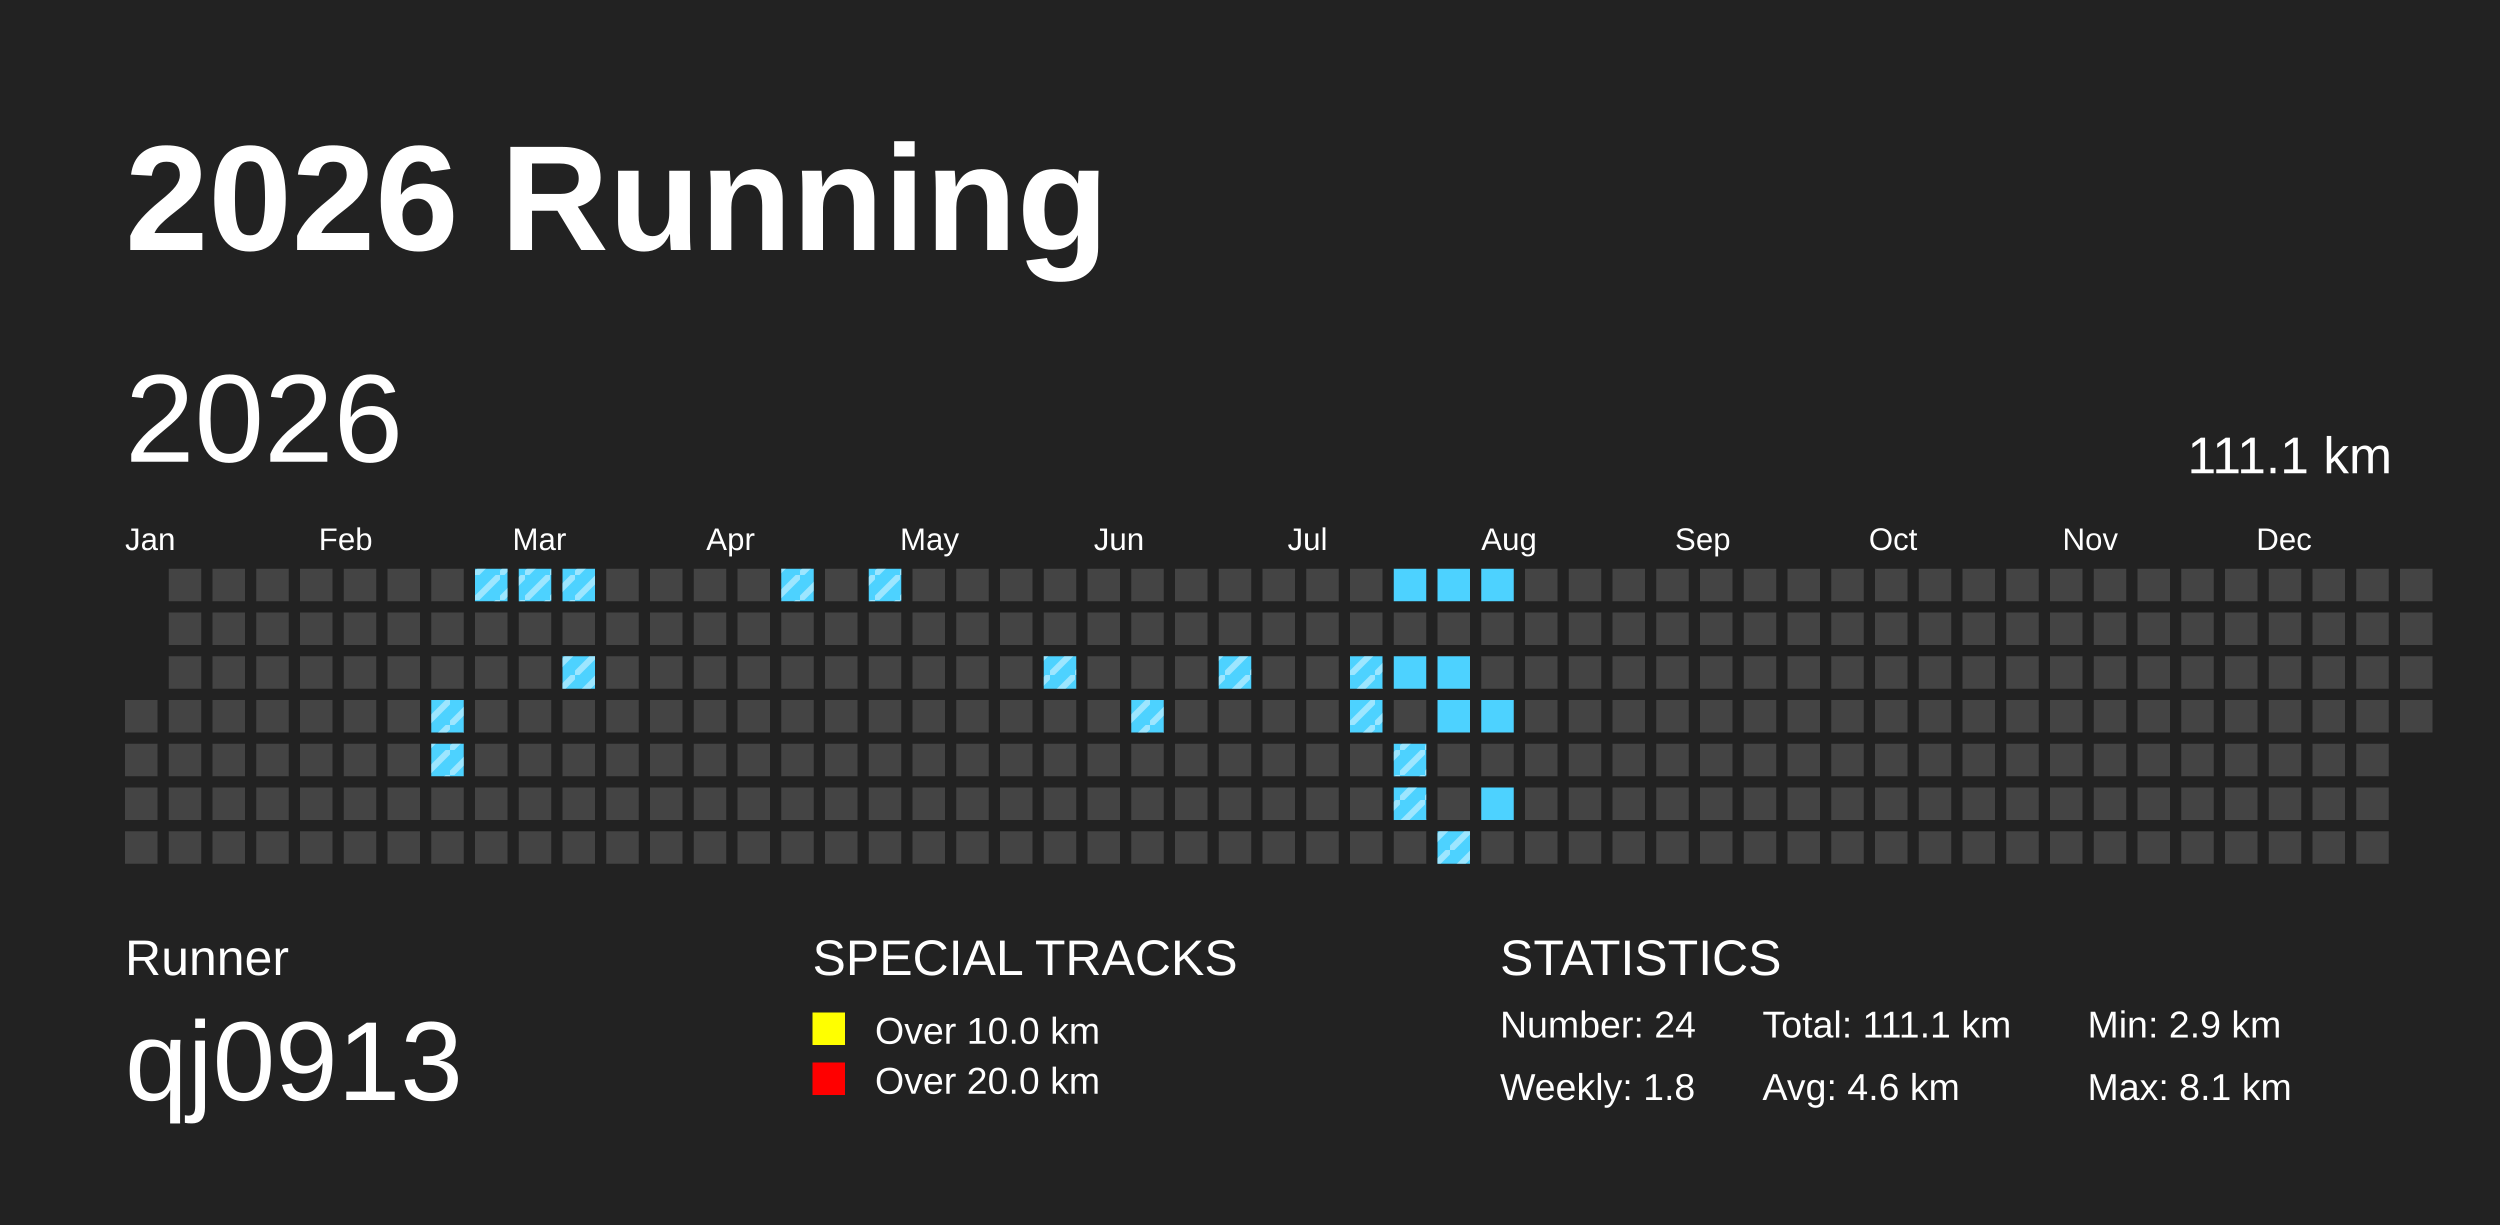
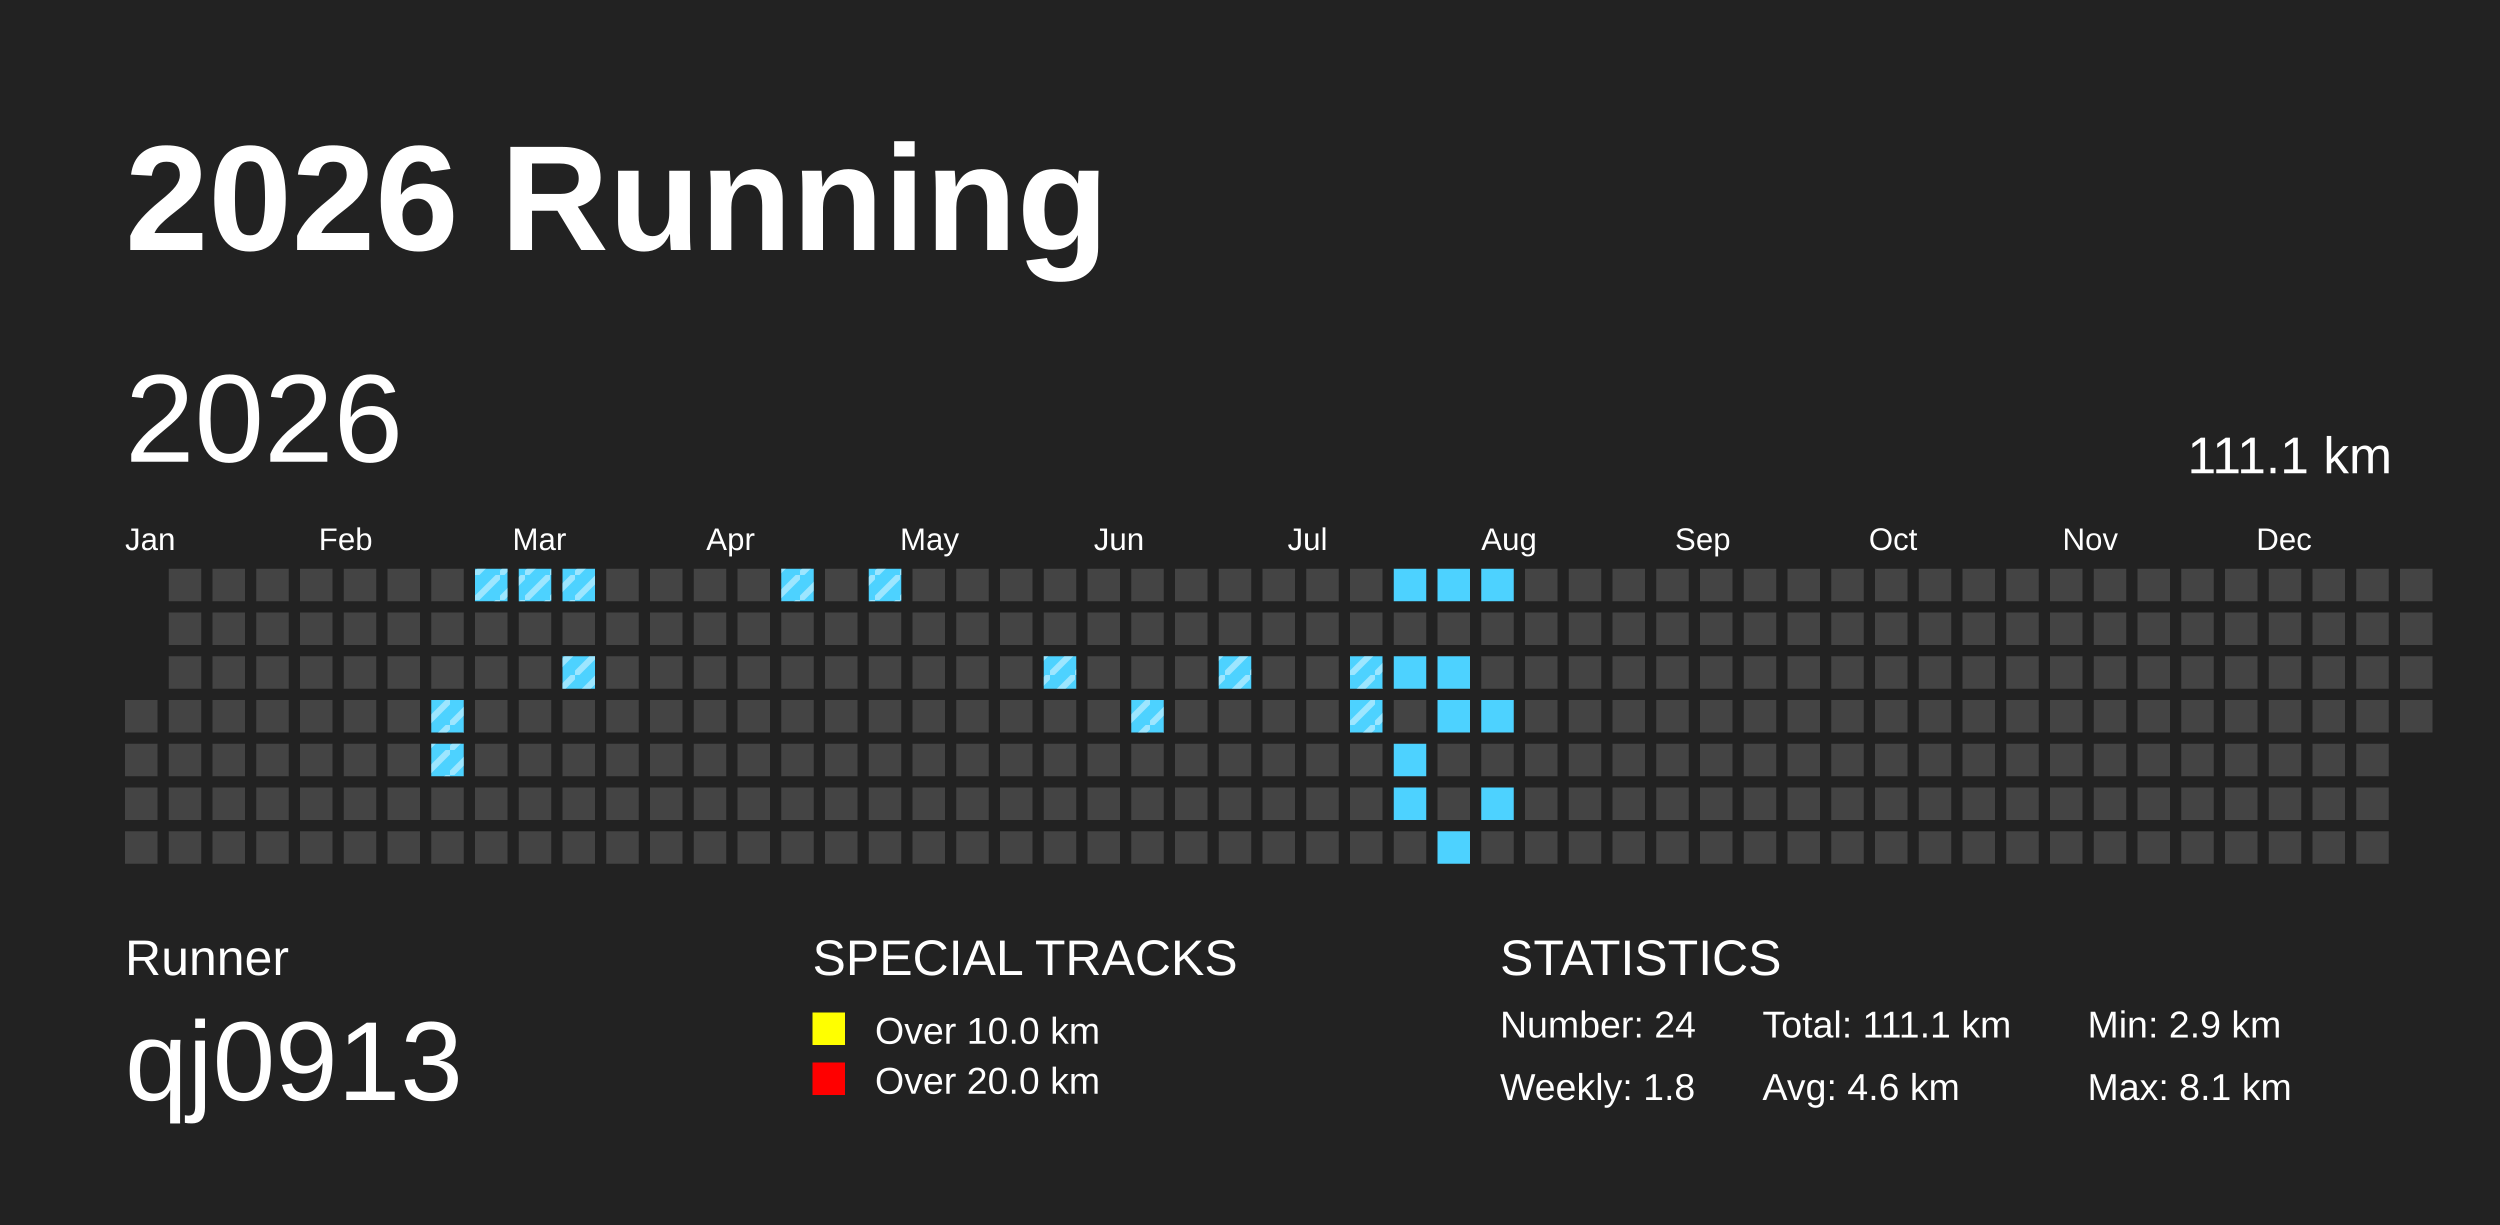
<svg xmlns="http://www.w3.org/2000/svg" baseProfile="full" height="98mm" version="1.1" viewBox="0,0,200,98" width="200mm">
  <defs>
    <pattern height="2" id="indoor-stripe" patternUnits="userSpaceOnUse" width="2">
      <line stroke="white" stroke-opacity="0.45" stroke-width="0.5" x1="0" x2="2" y1="2" y2="0" />
    </pattern>
  </defs>
  <rect fill="#222222" height="98" width="200" x="0" y="0" />
  <text fill="#FFFFFF" style="font-size:12px; font-family:Arial; font-weight:bold;" x="10" y="20">2026 Running</text>
  <text fill="#FFFFFF" style="font-size:4px; font-family:Arial" x="10" y="78">Runner</text>
  <text fill="#FFFFFF" style="font-size:9px; font-family:Arial" x="10" y="88">qj0913</text>
  <text fill="#FFFFFF" style="font-size:4px; font-family:Arial" x="65" y="78">SPECIAL TRACKS</text>
  <rect fill="yellow" height="2.6" width="2.6" x="65" y="81" />
  <text fill="#FFFFFF" style="font-size:3px; font-family:Arial" x="70" y="83.5">Over 10.0 km</text>
  <rect fill="red" height="2.6" width="2.6" x="65" y="85" />
  <text fill="#FFFFFF" style="font-size:3px; font-family:Arial" x="70" y="87.5">Over 20.0 km</text>
  <text fill="#FFFFFF" style="font-size:4px; font-family:Arial" x="120" y="78">STATISTICS</text>
  <text fill="#FFFFFF" style="font-size:3px; font-family:Arial" x="120" y="83">Number: 24</text>
  <text fill="#FFFFFF" style="font-size:3px; font-family:Arial" x="120" y="88">Weekly: 1.8</text>
  <text fill="#FFFFFF" style="font-size:3px; font-family:Arial" x="141" y="83">Total: 111.1 km</text>
  <text fill="#FFFFFF" style="font-size:3px; font-family:Arial" x="141" y="88">Avg: 4.6 km</text>
  <text fill="#FFFFFF" style="font-size:3px; font-family:Arial" x="167" y="83">Min: 2.9 km</text>
  <text fill="#FFFFFF" style="font-size:3px; font-family:Arial" x="167" y="88">Max: 8.1 km</text>
  <text dominant-baseline="hanging" fill="#FFFFFF" style="font-size:10.0px; font-family:Arial;" x="10" y="30">2026</text>
  <text dominant-baseline="hanging" fill="#FFFFFF" style="font-size:4.125px; font-family:Arial;" x="175" y="35">111.1 km</text>
  <text fill="#FFFFFF" style="font-size:2.5px; font-family:Arial" x="10.0" y="44">Jan</text>
  <text fill="#FFFFFF" style="font-size:2.5px; font-family:Arial" x="25.5" y="44">Feb</text>
  <text fill="#FFFFFF" style="font-size:2.5px; font-family:Arial" x="41.0" y="44">Mar</text>
  <text fill="#FFFFFF" style="font-size:2.5px; font-family:Arial" x="56.5" y="44">Apr</text>
  <text fill="#FFFFFF" style="font-size:2.5px; font-family:Arial" x="72.0" y="44">May</text>
  <text fill="#FFFFFF" style="font-size:2.5px; font-family:Arial" x="87.5" y="44">Jun</text>
  <text fill="#FFFFFF" style="font-size:2.5px; font-family:Arial" x="103.0" y="44">Jul</text>
  <text fill="#FFFFFF" style="font-size:2.5px; font-family:Arial" x="118.5" y="44">Aug</text>
  <text fill="#FFFFFF" style="font-size:2.5px; font-family:Arial" x="134.0" y="44">Sep</text>
  <text fill="#FFFFFF" style="font-size:2.5px; font-family:Arial" x="149.5" y="44">Oct</text>
  <text fill="#FFFFFF" style="font-size:2.5px; font-family:Arial" x="165.0" y="44">Nov</text>
  <text fill="#FFFFFF" style="font-size:2.5px; font-family:Arial" x="180.5" y="44">Dec</text>
  <rect fill="#444444" height="2.6" width="2.6" x="10.0" y="56.0" />
  <rect fill="#444444" height="2.6" width="2.6" x="10.0" y="59.5" />
  <rect fill="#444444" height="2.6" width="2.6" x="10.0" y="63.0" />
  <rect fill="#444444" height="2.6" width="2.6" x="10.0" y="66.5" />
  <rect fill="#444444" height="2.6" width="2.6" x="13.5" y="45.5" />
  <rect fill="#444444" height="2.6" width="2.6" x="13.5" y="49.0" />
  <rect fill="#444444" height="2.6" width="2.6" x="13.5" y="52.5" />
  <rect fill="#444444" height="2.6" width="2.6" x="13.5" y="56.0" />
  <rect fill="#444444" height="2.6" width="2.6" x="13.5" y="59.5" />
  <rect fill="#444444" height="2.6" width="2.6" x="13.5" y="63.0" />
  <rect fill="#444444" height="2.6" width="2.6" x="13.5" y="66.5" />
  <rect fill="#444444" height="2.6" width="2.6" x="17.0" y="45.5" />
  <rect fill="#444444" height="2.6" width="2.6" x="17.0" y="49.0" />
  <rect fill="#444444" height="2.6" width="2.6" x="17.0" y="52.5" />
  <rect fill="#444444" height="2.6" width="2.6" x="17.0" y="56.0" />
  <rect fill="#444444" height="2.6" width="2.6" x="17.0" y="59.5" />
  <rect fill="#444444" height="2.6" width="2.6" x="17.0" y="63.0" />
  <rect fill="#444444" height="2.6" width="2.6" x="17.0" y="66.5" />
  <rect fill="#444444" height="2.6" width="2.6" x="20.5" y="45.5" />
  <rect fill="#444444" height="2.6" width="2.6" x="20.5" y="49.0" />
  <rect fill="#444444" height="2.6" width="2.6" x="20.5" y="52.5" />
  <rect fill="#444444" height="2.6" width="2.6" x="20.5" y="56.0" />
  <rect fill="#444444" height="2.6" width="2.6" x="20.5" y="59.5" />
  <rect fill="#444444" height="2.6" width="2.6" x="20.5" y="63.0" />
  <rect fill="#444444" height="2.6" width="2.6" x="20.5" y="66.5" />
  <rect fill="#444444" height="2.6" width="2.6" x="24.0" y="45.5" />
  <rect fill="#444444" height="2.6" width="2.6" x="24.0" y="49.0" />
  <rect fill="#444444" height="2.6" width="2.6" x="24.0" y="52.5" />
  <rect fill="#444444" height="2.6" width="2.6" x="24.0" y="56.0" />
  <rect fill="#444444" height="2.6" width="2.6" x="24.0" y="59.5" />
  <rect fill="#444444" height="2.6" width="2.6" x="24.0" y="63.0" />
  <rect fill="#444444" height="2.6" width="2.6" x="24.0" y="66.5" />
  <rect fill="#444444" height="2.6" width="2.6" x="27.5" y="45.5" />
  <rect fill="#444444" height="2.6" width="2.6" x="27.5" y="49.0" />
  <rect fill="#444444" height="2.6" width="2.6" x="27.5" y="52.5" />
  <rect fill="#444444" height="2.6" width="2.6" x="27.5" y="56.0" />
  <rect fill="#444444" height="2.6" width="2.6" x="27.5" y="59.5" />
  <rect fill="#444444" height="2.6" width="2.6" x="27.5" y="63.0" />
  <rect fill="#444444" height="2.6" width="2.6" x="27.5" y="66.5" />
  <rect fill="#444444" height="2.6" width="2.6" x="31.0" y="45.5" />
  <rect fill="#444444" height="2.6" width="2.6" x="31.0" y="49.0" />
  <rect fill="#444444" height="2.6" width="2.6" x="31.0" y="52.5" />
  <rect fill="#444444" height="2.6" width="2.6" x="31.0" y="56.0" />
  <rect fill="#444444" height="2.6" width="2.6" x="31.0" y="59.5" />
  <rect fill="#444444" height="2.6" width="2.6" x="31.0" y="63.0" />
  <rect fill="#444444" height="2.6" width="2.6" x="31.0" y="66.5" />
  <rect fill="#444444" height="2.6" width="2.6" x="34.5" y="45.5" />
  <rect fill="#444444" height="2.6" width="2.6" x="34.5" y="49.0" />
  <rect fill="#444444" height="2.6" width="2.6" x="34.5" y="52.5" />
  <rect fill="#4DD2FF" height="2.6" width="2.6" x="34.5" y="56.0" />
  <rect fill="url(#indoor-stripe)" height="2.6" style="pointer-events: none;" width="2.6" x="34.5" y="56.0" />
  <rect fill="#4DD2FF" height="2.6" width="2.6" x="34.5" y="59.5" />
  <rect fill="url(#indoor-stripe)" height="2.6" style="pointer-events: none;" width="2.6" x="34.5" y="59.5" />
  <rect fill="#444444" height="2.6" width="2.6" x="34.5" y="63.0" />
  <rect fill="#444444" height="2.6" width="2.6" x="34.5" y="66.5" />
  <rect fill="#4DD2FF" height="2.6" width="2.6" x="38.0" y="45.5" />
  <rect fill="url(#indoor-stripe)" height="2.6" style="pointer-events: none;" width="2.6" x="38.0" y="45.5" />
  <rect fill="#444444" height="2.6" width="2.6" x="38.0" y="49.0" />
  <rect fill="#444444" height="2.6" width="2.6" x="38.0" y="52.5" />
  <rect fill="#444444" height="2.6" width="2.6" x="38.0" y="56.0" />
  <rect fill="#444444" height="2.6" width="2.6" x="38.0" y="59.5" />
  <rect fill="#444444" height="2.6" width="2.6" x="38.0" y="63.0" />
  <rect fill="#444444" height="2.6" width="2.6" x="38.0" y="66.5" />
  <rect fill="#4DD2FF" height="2.6" width="2.6" x="41.5" y="45.5" />
  <rect fill="url(#indoor-stripe)" height="2.6" style="pointer-events: none;" width="2.6" x="41.5" y="45.5" />
  <rect fill="#444444" height="2.6" width="2.6" x="41.5" y="49.0" />
  <rect fill="#444444" height="2.6" width="2.6" x="41.5" y="52.5" />
  <rect fill="#444444" height="2.6" width="2.6" x="41.5" y="56.0" />
  <rect fill="#444444" height="2.6" width="2.6" x="41.5" y="59.5" />
  <rect fill="#444444" height="2.6" width="2.6" x="41.5" y="63.0" />
  <rect fill="#444444" height="2.6" width="2.6" x="41.5" y="66.5" />
  <rect fill="#4DD2FF" height="2.6" width="2.6" x="45.0" y="45.5" />
  <rect fill="url(#indoor-stripe)" height="2.6" style="pointer-events: none;" width="2.6" x="45.0" y="45.5" />
  <rect fill="#444444" height="2.6" width="2.6" x="45.0" y="49.0" />
  <rect fill="#4DD2FF" height="2.6" width="2.6" x="45.0" y="52.5" />
  <rect fill="url(#indoor-stripe)" height="2.6" style="pointer-events: none;" width="2.6" x="45.0" y="52.5" />
  <rect fill="#444444" height="2.6" width="2.6" x="45.0" y="56.0" />
  <rect fill="#444444" height="2.6" width="2.6" x="45.0" y="59.5" />
  <rect fill="#444444" height="2.6" width="2.6" x="45.0" y="63.0" />
  <rect fill="#444444" height="2.6" width="2.6" x="45.0" y="66.5" />
  <rect fill="#444444" height="2.6" width="2.6" x="48.5" y="45.5" />
  <rect fill="#444444" height="2.6" width="2.6" x="48.5" y="49.0" />
  <rect fill="#444444" height="2.6" width="2.6" x="48.5" y="52.5" />
  <rect fill="#444444" height="2.6" width="2.6" x="48.5" y="56.0" />
  <rect fill="#444444" height="2.6" width="2.6" x="48.5" y="59.5" />
  <rect fill="#444444" height="2.6" width="2.6" x="48.5" y="63.0" />
  <rect fill="#444444" height="2.6" width="2.6" x="48.5" y="66.5" />
  <rect fill="#444444" height="2.6" width="2.6" x="52.0" y="45.5" />
  <rect fill="#444444" height="2.6" width="2.6" x="52.0" y="49.0" />
  <rect fill="#444444" height="2.6" width="2.6" x="52.0" y="52.5" />
  <rect fill="#444444" height="2.6" width="2.6" x="52.0" y="56.0" />
  <rect fill="#444444" height="2.6" width="2.6" x="52.0" y="59.5" />
  <rect fill="#444444" height="2.6" width="2.6" x="52.0" y="63.0" />
  <rect fill="#444444" height="2.6" width="2.6" x="52.0" y="66.5" />
  <rect fill="#444444" height="2.6" width="2.6" x="55.5" y="45.5" />
  <rect fill="#444444" height="2.6" width="2.6" x="55.5" y="49.0" />
  <rect fill="#444444" height="2.6" width="2.6" x="55.5" y="52.5" />
  <rect fill="#444444" height="2.6" width="2.6" x="55.5" y="56.0" />
  <rect fill="#444444" height="2.6" width="2.6" x="55.5" y="59.5" />
  <rect fill="#444444" height="2.6" width="2.6" x="55.5" y="63.0" />
  <rect fill="#444444" height="2.6" width="2.6" x="55.5" y="66.5" />
  <rect fill="#444444" height="2.6" width="2.6" x="59.0" y="45.5" />
  <rect fill="#444444" height="2.6" width="2.6" x="59.0" y="49.0" />
  <rect fill="#444444" height="2.6" width="2.6" x="59.0" y="52.5" />
  <rect fill="#444444" height="2.6" width="2.6" x="59.0" y="56.0" />
  <rect fill="#444444" height="2.6" width="2.6" x="59.0" y="59.5" />
  <rect fill="#444444" height="2.6" width="2.6" x="59.0" y="63.0" />
  <rect fill="#444444" height="2.6" width="2.6" x="59.0" y="66.5" />
  <rect fill="#4DD2FF" height="2.6" width="2.6" x="62.5" y="45.5" />
  <rect fill="url(#indoor-stripe)" height="2.6" style="pointer-events: none;" width="2.6" x="62.5" y="45.5" />
  <rect fill="#444444" height="2.6" width="2.6" x="62.5" y="49.0" />
  <rect fill="#444444" height="2.6" width="2.6" x="62.5" y="52.5" />
  <rect fill="#444444" height="2.6" width="2.6" x="62.5" y="56.0" />
  <rect fill="#444444" height="2.6" width="2.6" x="62.5" y="59.5" />
  <rect fill="#444444" height="2.6" width="2.6" x="62.5" y="63.0" />
  <rect fill="#444444" height="2.6" width="2.6" x="62.5" y="66.5" />
  <rect fill="#444444" height="2.6" width="2.6" x="66.0" y="45.5" />
  <rect fill="#444444" height="2.6" width="2.6" x="66.0" y="49.0" />
  <rect fill="#444444" height="2.6" width="2.6" x="66.0" y="52.5" />
  <rect fill="#444444" height="2.6" width="2.6" x="66.0" y="56.0" />
  <rect fill="#444444" height="2.6" width="2.6" x="66.0" y="59.5" />
  <rect fill="#444444" height="2.6" width="2.6" x="66.0" y="63.0" />
  <rect fill="#444444" height="2.6" width="2.6" x="66.0" y="66.5" />
  <rect fill="#4DD2FF" height="2.6" width="2.6" x="69.5" y="45.5" />
  <rect fill="url(#indoor-stripe)" height="2.6" style="pointer-events: none;" width="2.6" x="69.5" y="45.5" />
  <rect fill="#444444" height="2.6" width="2.6" x="69.5" y="49.0" />
  <rect fill="#444444" height="2.6" width="2.6" x="69.5" y="52.5" />
  <rect fill="#444444" height="2.6" width="2.6" x="69.5" y="56.0" />
  <rect fill="#444444" height="2.6" width="2.6" x="69.5" y="59.5" />
  <rect fill="#444444" height="2.6" width="2.6" x="69.5" y="63.0" />
  <rect fill="#444444" height="2.6" width="2.6" x="69.5" y="66.5" />
  <rect fill="#444444" height="2.6" width="2.6" x="73.0" y="45.5" />
  <rect fill="#444444" height="2.6" width="2.6" x="73.0" y="49.0" />
  <rect fill="#444444" height="2.6" width="2.6" x="73.0" y="52.5" />
  <rect fill="#444444" height="2.6" width="2.6" x="73.0" y="56.0" />
  <rect fill="#444444" height="2.6" width="2.6" x="73.0" y="59.5" />
  <rect fill="#444444" height="2.6" width="2.6" x="73.0" y="63.0" />
  <rect fill="#444444" height="2.6" width="2.6" x="73.0" y="66.5" />
  <rect fill="#444444" height="2.6" width="2.6" x="76.5" y="45.5" />
  <rect fill="#444444" height="2.6" width="2.6" x="76.5" y="49.0" />
  <rect fill="#444444" height="2.6" width="2.6" x="76.5" y="52.5" />
  <rect fill="#444444" height="2.6" width="2.6" x="76.5" y="56.0" />
  <rect fill="#444444" height="2.6" width="2.6" x="76.5" y="59.5" />
  <rect fill="#444444" height="2.6" width="2.6" x="76.5" y="63.0" />
  <rect fill="#444444" height="2.6" width="2.6" x="76.5" y="66.5" />
  <rect fill="#444444" height="2.6" width="2.6" x="80.0" y="45.5" />
  <rect fill="#444444" height="2.6" width="2.6" x="80.0" y="49.0" />
  <rect fill="#444444" height="2.6" width="2.6" x="80.0" y="52.5" />
  <rect fill="#444444" height="2.6" width="2.6" x="80.0" y="56.0" />
  <rect fill="#444444" height="2.6" width="2.6" x="80.0" y="59.5" />
  <rect fill="#444444" height="2.6" width="2.6" x="80.0" y="63.0" />
  <rect fill="#444444" height="2.6" width="2.6" x="80.0" y="66.5" />
  <rect fill="#444444" height="2.6" width="2.6" x="83.5" y="45.5" />
  <rect fill="#444444" height="2.6" width="2.6" x="83.5" y="49.0" />
  <rect fill="#4DD2FF" height="2.6" width="2.6" x="83.5" y="52.5" />
  <rect fill="url(#indoor-stripe)" height="2.6" style="pointer-events: none;" width="2.6" x="83.5" y="52.5" />
  <rect fill="#444444" height="2.6" width="2.6" x="83.5" y="56.0" />
  <rect fill="#444444" height="2.6" width="2.6" x="83.5" y="59.5" />
  <rect fill="#444444" height="2.6" width="2.6" x="83.5" y="63.0" />
  <rect fill="#444444" height="2.6" width="2.6" x="83.5" y="66.5" />
  <rect fill="#444444" height="2.6" width="2.6" x="87.0" y="45.5" />
  <rect fill="#444444" height="2.6" width="2.6" x="87.0" y="49.0" />
  <rect fill="#444444" height="2.6" width="2.6" x="87.0" y="52.5" />
  <rect fill="#444444" height="2.6" width="2.6" x="87.0" y="56.0" />
  <rect fill="#444444" height="2.6" width="2.6" x="87.0" y="59.5" />
  <rect fill="#444444" height="2.6" width="2.6" x="87.0" y="63.0" />
  <rect fill="#444444" height="2.6" width="2.6" x="87.0" y="66.5" />
  <rect fill="#444444" height="2.6" width="2.6" x="90.5" y="45.5" />
  <rect fill="#444444" height="2.6" width="2.6" x="90.5" y="49.0" />
  <rect fill="#444444" height="2.6" width="2.6" x="90.5" y="52.5" />
  <rect fill="#4DD2FF" height="2.6" width="2.6" x="90.5" y="56.0" />
  <rect fill="url(#indoor-stripe)" height="2.6" style="pointer-events: none;" width="2.6" x="90.5" y="56.0" />
  <rect fill="#444444" height="2.6" width="2.6" x="90.5" y="59.5" />
  <rect fill="#444444" height="2.6" width="2.6" x="90.5" y="63.0" />
  <rect fill="#444444" height="2.6" width="2.6" x="90.5" y="66.5" />
  <rect fill="#444444" height="2.6" width="2.6" x="94.0" y="45.5" />
  <rect fill="#444444" height="2.6" width="2.6" x="94.0" y="49.0" />
  <rect fill="#444444" height="2.6" width="2.6" x="94.0" y="52.5" />
  <rect fill="#444444" height="2.6" width="2.6" x="94.0" y="56.0" />
  <rect fill="#444444" height="2.6" width="2.6" x="94.0" y="59.5" />
  <rect fill="#444444" height="2.6" width="2.6" x="94.0" y="63.0" />
  <rect fill="#444444" height="2.6" width="2.6" x="94.0" y="66.5" />
  <rect fill="#444444" height="2.6" width="2.6" x="97.5" y="45.5" />
  <rect fill="#444444" height="2.6" width="2.6" x="97.5" y="49.0" />
  <rect fill="#4DD2FF" height="2.6" width="2.6" x="97.5" y="52.5" />
  <rect fill="url(#indoor-stripe)" height="2.6" style="pointer-events: none;" width="2.6" x="97.5" y="52.5" />
  <rect fill="#444444" height="2.6" width="2.6" x="97.5" y="56.0" />
  <rect fill="#444444" height="2.6" width="2.6" x="97.5" y="59.5" />
  <rect fill="#444444" height="2.6" width="2.6" x="97.5" y="63.0" />
  <rect fill="#444444" height="2.6" width="2.6" x="97.5" y="66.5" />
  <rect fill="#444444" height="2.6" width="2.6" x="101.0" y="45.5" />
  <rect fill="#444444" height="2.6" width="2.6" x="101.0" y="49.0" />
  <rect fill="#444444" height="2.6" width="2.6" x="101.0" y="52.5" />
  <rect fill="#444444" height="2.6" width="2.6" x="101.0" y="56.0" />
  <rect fill="#444444" height="2.6" width="2.6" x="101.0" y="59.5" />
  <rect fill="#444444" height="2.6" width="2.6" x="101.0" y="63.0" />
  <rect fill="#444444" height="2.6" width="2.6" x="101.0" y="66.5" />
  <rect fill="#444444" height="2.6" width="2.6" x="104.5" y="45.5" />
  <rect fill="#444444" height="2.6" width="2.6" x="104.5" y="49.0" />
  <rect fill="#444444" height="2.6" width="2.6" x="104.5" y="52.5" />
  <rect fill="#444444" height="2.6" width="2.6" x="104.5" y="56.0" />
  <rect fill="#444444" height="2.6" width="2.6" x="104.5" y="59.5" />
  <rect fill="#444444" height="2.6" width="2.6" x="104.5" y="63.0" />
  <rect fill="#444444" height="2.6" width="2.6" x="104.5" y="66.5" />
  <rect fill="#444444" height="2.6" width="2.6" x="108.0" y="45.5" />
  <rect fill="#444444" height="2.6" width="2.6" x="108.0" y="49.0" />
  <rect fill="#4DD2FF" height="2.6" width="2.6" x="108.0" y="52.5" />
  <rect fill="url(#indoor-stripe)" height="2.6" style="pointer-events: none;" width="2.6" x="108.0" y="52.5" />
  <rect fill="#4DD2FF" height="2.6" width="2.6" x="108.0" y="56.0" />
  <rect fill="url(#indoor-stripe)" height="2.6" style="pointer-events: none;" width="2.6" x="108.0" y="56.0" />
  <rect fill="#444444" height="2.6" width="2.6" x="108.0" y="59.5" />
  <rect fill="#444444" height="2.6" width="2.6" x="108.0" y="63.0" />
  <rect fill="#444444" height="2.6" width="2.6" x="108.0" y="66.5" />
  <rect fill="#4DD2FF" height="2.6" width="2.6" x="111.5" y="45.5" />
  <rect fill="#444444" height="2.6" width="2.6" x="111.5" y="49.0" />
  <rect fill="#4DD2FF" height="2.6" width="2.6" x="111.5" y="52.5" />
  <rect fill="#444444" height="2.6" width="2.6" x="111.5" y="56.0" />
  <rect fill="#4DD2FF" height="2.6" width="2.6" x="111.5" y="59.5" />
-   <rect fill="url(#indoor-stripe)" height="2.6" style="pointer-events: none;" width="2.6" x="111.5" y="59.5" />
  <rect fill="#4DD2FF" height="2.6" width="2.6" x="111.5" y="63.0" />
-   <rect fill="url(#indoor-stripe)" height="2.6" style="pointer-events: none;" width="2.6" x="111.5" y="63.0" />
  <rect fill="#444444" height="2.6" width="2.6" x="111.5" y="66.5" />
  <rect fill="#4DD2FF" height="2.6" width="2.6" x="115.0" y="45.5" />
  <rect fill="#444444" height="2.6" width="2.6" x="115.0" y="49.0" />
  <rect fill="#4DD2FF" height="2.6" width="2.6" x="115.0" y="52.5" />
  <rect fill="#4DD2FF" height="2.6" width="2.6" x="115.0" y="56.0" />
  <rect fill="#444444" height="2.6" width="2.6" x="115.0" y="59.5" />
  <rect fill="#444444" height="2.6" width="2.6" x="115.0" y="63.0" />
  <rect fill="#4DD2FF" height="2.6" width="2.6" x="115.0" y="66.5" />
-   <rect fill="url(#indoor-stripe)" height="2.6" style="pointer-events: none;" width="2.6" x="115.0" y="66.5" />
  <rect fill="#4DD2FF" height="2.6" width="2.6" x="118.5" y="45.5" />
  <rect fill="#444444" height="2.6" width="2.6" x="118.5" y="49.0" />
  <rect fill="#444444" height="2.6" width="2.6" x="118.5" y="52.5" />
  <rect fill="#4DD2FF" height="2.6" width="2.6" x="118.5" y="56.0" />
  <rect fill="#444444" height="2.6" width="2.6" x="118.5" y="59.5" />
  <rect fill="#4DD2FF" height="2.6" width="2.6" x="118.5" y="63.0" />
  <rect fill="#444444" height="2.6" width="2.6" x="118.5" y="66.5" />
  <rect fill="#444444" height="2.6" width="2.6" x="122.0" y="45.5" />
  <rect fill="#444444" height="2.6" width="2.6" x="122.0" y="49.0" />
  <rect fill="#444444" height="2.6" width="2.6" x="122.0" y="52.5" />
  <rect fill="#444444" height="2.6" width="2.6" x="122.0" y="56.0" />
  <rect fill="#444444" height="2.6" width="2.6" x="122.0" y="59.5" />
  <rect fill="#444444" height="2.6" width="2.6" x="122.0" y="63.0" />
  <rect fill="#444444" height="2.6" width="2.6" x="122.0" y="66.5" />
  <rect fill="#444444" height="2.6" width="2.6" x="125.5" y="45.5" />
  <rect fill="#444444" height="2.6" width="2.6" x="125.5" y="49.0" />
  <rect fill="#444444" height="2.6" width="2.6" x="125.5" y="52.5" />
  <rect fill="#444444" height="2.6" width="2.6" x="125.5" y="56.0" />
  <rect fill="#444444" height="2.6" width="2.6" x="125.5" y="59.5" />
  <rect fill="#444444" height="2.6" width="2.6" x="125.5" y="63.0" />
  <rect fill="#444444" height="2.6" width="2.6" x="125.5" y="66.5" />
  <rect fill="#444444" height="2.6" width="2.6" x="129.0" y="45.5" />
  <rect fill="#444444" height="2.6" width="2.6" x="129.0" y="49.0" />
  <rect fill="#444444" height="2.6" width="2.6" x="129.0" y="52.5" />
  <rect fill="#444444" height="2.6" width="2.6" x="129.0" y="56.0" />
  <rect fill="#444444" height="2.6" width="2.6" x="129.0" y="59.5" />
  <rect fill="#444444" height="2.6" width="2.6" x="129.0" y="63.0" />
  <rect fill="#444444" height="2.6" width="2.6" x="129.0" y="66.5" />
  <rect fill="#444444" height="2.6" width="2.6" x="132.5" y="45.5" />
  <rect fill="#444444" height="2.6" width="2.6" x="132.5" y="49.0" />
  <rect fill="#444444" height="2.6" width="2.6" x="132.5" y="52.5" />
  <rect fill="#444444" height="2.6" width="2.6" x="132.5" y="56.0" />
  <rect fill="#444444" height="2.6" width="2.6" x="132.5" y="59.5" />
  <rect fill="#444444" height="2.6" width="2.6" x="132.5" y="63.0" />
  <rect fill="#444444" height="2.6" width="2.6" x="132.5" y="66.5" />
  <rect fill="#444444" height="2.6" width="2.6" x="136.0" y="45.5" />
  <rect fill="#444444" height="2.6" width="2.6" x="136.0" y="49.0" />
  <rect fill="#444444" height="2.6" width="2.6" x="136.0" y="52.5" />
  <rect fill="#444444" height="2.6" width="2.6" x="136.0" y="56.0" />
  <rect fill="#444444" height="2.6" width="2.6" x="136.0" y="59.5" />
  <rect fill="#444444" height="2.6" width="2.6" x="136.0" y="63.0" />
  <rect fill="#444444" height="2.6" width="2.6" x="136.0" y="66.5" />
  <rect fill="#444444" height="2.6" width="2.6" x="139.5" y="45.5" />
  <rect fill="#444444" height="2.6" width="2.6" x="139.5" y="49.0" />
  <rect fill="#444444" height="2.6" width="2.6" x="139.5" y="52.5" />
  <rect fill="#444444" height="2.6" width="2.6" x="139.5" y="56.0" />
  <rect fill="#444444" height="2.6" width="2.6" x="139.5" y="59.5" />
  <rect fill="#444444" height="2.6" width="2.6" x="139.5" y="63.0" />
  <rect fill="#444444" height="2.6" width="2.6" x="139.5" y="66.5" />
  <rect fill="#444444" height="2.6" width="2.6" x="143.0" y="45.5" />
  <rect fill="#444444" height="2.6" width="2.6" x="143.0" y="49.0" />
  <rect fill="#444444" height="2.6" width="2.6" x="143.0" y="52.5" />
  <rect fill="#444444" height="2.6" width="2.6" x="143.0" y="56.0" />
  <rect fill="#444444" height="2.6" width="2.6" x="143.0" y="59.5" />
  <rect fill="#444444" height="2.6" width="2.6" x="143.0" y="63.0" />
  <rect fill="#444444" height="2.6" width="2.6" x="143.0" y="66.5" />
  <rect fill="#444444" height="2.6" width="2.6" x="146.5" y="45.5" />
  <rect fill="#444444" height="2.6" width="2.6" x="146.5" y="49.0" />
  <rect fill="#444444" height="2.6" width="2.6" x="146.5" y="52.5" />
  <rect fill="#444444" height="2.6" width="2.6" x="146.5" y="56.0" />
  <rect fill="#444444" height="2.6" width="2.6" x="146.5" y="59.5" />
  <rect fill="#444444" height="2.6" width="2.6" x="146.5" y="63.0" />
  <rect fill="#444444" height="2.6" width="2.6" x="146.5" y="66.5" />
  <rect fill="#444444" height="2.6" width="2.6" x="150.0" y="45.5" />
  <rect fill="#444444" height="2.6" width="2.6" x="150.0" y="49.0" />
  <rect fill="#444444" height="2.6" width="2.6" x="150.0" y="52.5" />
  <rect fill="#444444" height="2.6" width="2.6" x="150.0" y="56.0" />
  <rect fill="#444444" height="2.6" width="2.6" x="150.0" y="59.5" />
  <rect fill="#444444" height="2.6" width="2.6" x="150.0" y="63.0" />
  <rect fill="#444444" height="2.6" width="2.6" x="150.0" y="66.5" />
  <rect fill="#444444" height="2.6" width="2.6" x="153.5" y="45.5" />
  <rect fill="#444444" height="2.6" width="2.6" x="153.5" y="49.0" />
  <rect fill="#444444" height="2.6" width="2.6" x="153.5" y="52.5" />
  <rect fill="#444444" height="2.6" width="2.6" x="153.5" y="56.0" />
  <rect fill="#444444" height="2.6" width="2.6" x="153.5" y="59.5" />
  <rect fill="#444444" height="2.6" width="2.6" x="153.5" y="63.0" />
  <rect fill="#444444" height="2.6" width="2.6" x="153.5" y="66.5" />
  <rect fill="#444444" height="2.6" width="2.6" x="157.0" y="45.5" />
  <rect fill="#444444" height="2.6" width="2.6" x="157.0" y="49.0" />
  <rect fill="#444444" height="2.6" width="2.6" x="157.0" y="52.5" />
  <rect fill="#444444" height="2.6" width="2.6" x="157.0" y="56.0" />
  <rect fill="#444444" height="2.6" width="2.6" x="157.0" y="59.5" />
  <rect fill="#444444" height="2.6" width="2.6" x="157.0" y="63.0" />
  <rect fill="#444444" height="2.6" width="2.6" x="157.0" y="66.5" />
  <rect fill="#444444" height="2.6" width="2.6" x="160.5" y="45.5" />
  <rect fill="#444444" height="2.6" width="2.6" x="160.5" y="49.0" />
  <rect fill="#444444" height="2.6" width="2.6" x="160.5" y="52.5" />
  <rect fill="#444444" height="2.6" width="2.6" x="160.5" y="56.0" />
  <rect fill="#444444" height="2.6" width="2.6" x="160.5" y="59.5" />
  <rect fill="#444444" height="2.6" width="2.6" x="160.5" y="63.0" />
  <rect fill="#444444" height="2.6" width="2.6" x="160.5" y="66.5" />
  <rect fill="#444444" height="2.6" width="2.6" x="164.0" y="45.5" />
  <rect fill="#444444" height="2.6" width="2.6" x="164.0" y="49.0" />
  <rect fill="#444444" height="2.6" width="2.6" x="164.0" y="52.5" />
  <rect fill="#444444" height="2.6" width="2.6" x="164.0" y="56.0" />
  <rect fill="#444444" height="2.6" width="2.6" x="164.0" y="59.5" />
  <rect fill="#444444" height="2.6" width="2.6" x="164.0" y="63.0" />
  <rect fill="#444444" height="2.6" width="2.6" x="164.0" y="66.5" />
  <rect fill="#444444" height="2.6" width="2.6" x="167.5" y="45.5" />
  <rect fill="#444444" height="2.6" width="2.6" x="167.5" y="49.0" />
  <rect fill="#444444" height="2.6" width="2.6" x="167.5" y="52.5" />
  <rect fill="#444444" height="2.6" width="2.6" x="167.5" y="56.0" />
  <rect fill="#444444" height="2.6" width="2.6" x="167.5" y="59.5" />
  <rect fill="#444444" height="2.6" width="2.6" x="167.5" y="63.0" />
  <rect fill="#444444" height="2.6" width="2.6" x="167.5" y="66.5" />
  <rect fill="#444444" height="2.6" width="2.6" x="171.0" y="45.5" />
  <rect fill="#444444" height="2.6" width="2.6" x="171.0" y="49.0" />
  <rect fill="#444444" height="2.6" width="2.6" x="171.0" y="52.5" />
  <rect fill="#444444" height="2.6" width="2.6" x="171.0" y="56.0" />
  <rect fill="#444444" height="2.6" width="2.6" x="171.0" y="59.5" />
  <rect fill="#444444" height="2.6" width="2.6" x="171.0" y="63.0" />
  <rect fill="#444444" height="2.6" width="2.6" x="171.0" y="66.5" />
  <rect fill="#444444" height="2.6" width="2.6" x="174.5" y="45.5" />
  <rect fill="#444444" height="2.6" width="2.6" x="174.5" y="49.0" />
  <rect fill="#444444" height="2.6" width="2.6" x="174.5" y="52.5" />
  <rect fill="#444444" height="2.6" width="2.6" x="174.5" y="56.0" />
  <rect fill="#444444" height="2.6" width="2.6" x="174.5" y="59.5" />
  <rect fill="#444444" height="2.6" width="2.6" x="174.5" y="63.0" />
  <rect fill="#444444" height="2.6" width="2.6" x="174.5" y="66.5" />
  <rect fill="#444444" height="2.6" width="2.6" x="178.0" y="45.5" />
  <rect fill="#444444" height="2.6" width="2.6" x="178.0" y="49.0" />
  <rect fill="#444444" height="2.6" width="2.6" x="178.0" y="52.5" />
  <rect fill="#444444" height="2.6" width="2.6" x="178.0" y="56.0" />
  <rect fill="#444444" height="2.6" width="2.6" x="178.0" y="59.5" />
  <rect fill="#444444" height="2.6" width="2.6" x="178.0" y="63.0" />
  <rect fill="#444444" height="2.6" width="2.6" x="178.0" y="66.5" />
  <rect fill="#444444" height="2.6" width="2.6" x="181.5" y="45.5" />
  <rect fill="#444444" height="2.6" width="2.6" x="181.5" y="49.0" />
  <rect fill="#444444" height="2.6" width="2.6" x="181.5" y="52.5" />
  <rect fill="#444444" height="2.6" width="2.6" x="181.5" y="56.0" />
  <rect fill="#444444" height="2.6" width="2.6" x="181.5" y="59.5" />
  <rect fill="#444444" height="2.6" width="2.6" x="181.5" y="63.0" />
  <rect fill="#444444" height="2.6" width="2.6" x="181.5" y="66.5" />
  <rect fill="#444444" height="2.6" width="2.6" x="185.0" y="45.5" />
  <rect fill="#444444" height="2.6" width="2.6" x="185.0" y="49.0" />
  <rect fill="#444444" height="2.6" width="2.6" x="185.0" y="52.5" />
  <rect fill="#444444" height="2.6" width="2.6" x="185.0" y="56.0" />
  <rect fill="#444444" height="2.6" width="2.6" x="185.0" y="59.5" />
  <rect fill="#444444" height="2.6" width="2.6" x="185.0" y="63.0" />
  <rect fill="#444444" height="2.6" width="2.6" x="185.0" y="66.5" />
  <rect fill="#444444" height="2.6" width="2.6" x="188.5" y="45.5" />
  <rect fill="#444444" height="2.6" width="2.6" x="188.5" y="49.0" />
  <rect fill="#444444" height="2.6" width="2.6" x="188.5" y="52.5" />
  <rect fill="#444444" height="2.6" width="2.6" x="188.5" y="56.0" />
  <rect fill="#444444" height="2.6" width="2.6" x="188.5" y="59.5" />
  <rect fill="#444444" height="2.6" width="2.6" x="188.5" y="63.0" />
  <rect fill="#444444" height="2.6" width="2.6" x="188.5" y="66.5" />
  <rect fill="#444444" height="2.6" width="2.6" x="192.0" y="45.5" />
  <rect fill="#444444" height="2.6" width="2.6" x="192.0" y="49.0" />
  <rect fill="#444444" height="2.6" width="2.6" x="192.0" y="52.5" />
  <rect fill="#444444" height="2.6" width="2.6" x="192.0" y="56.0" />
</svg>
